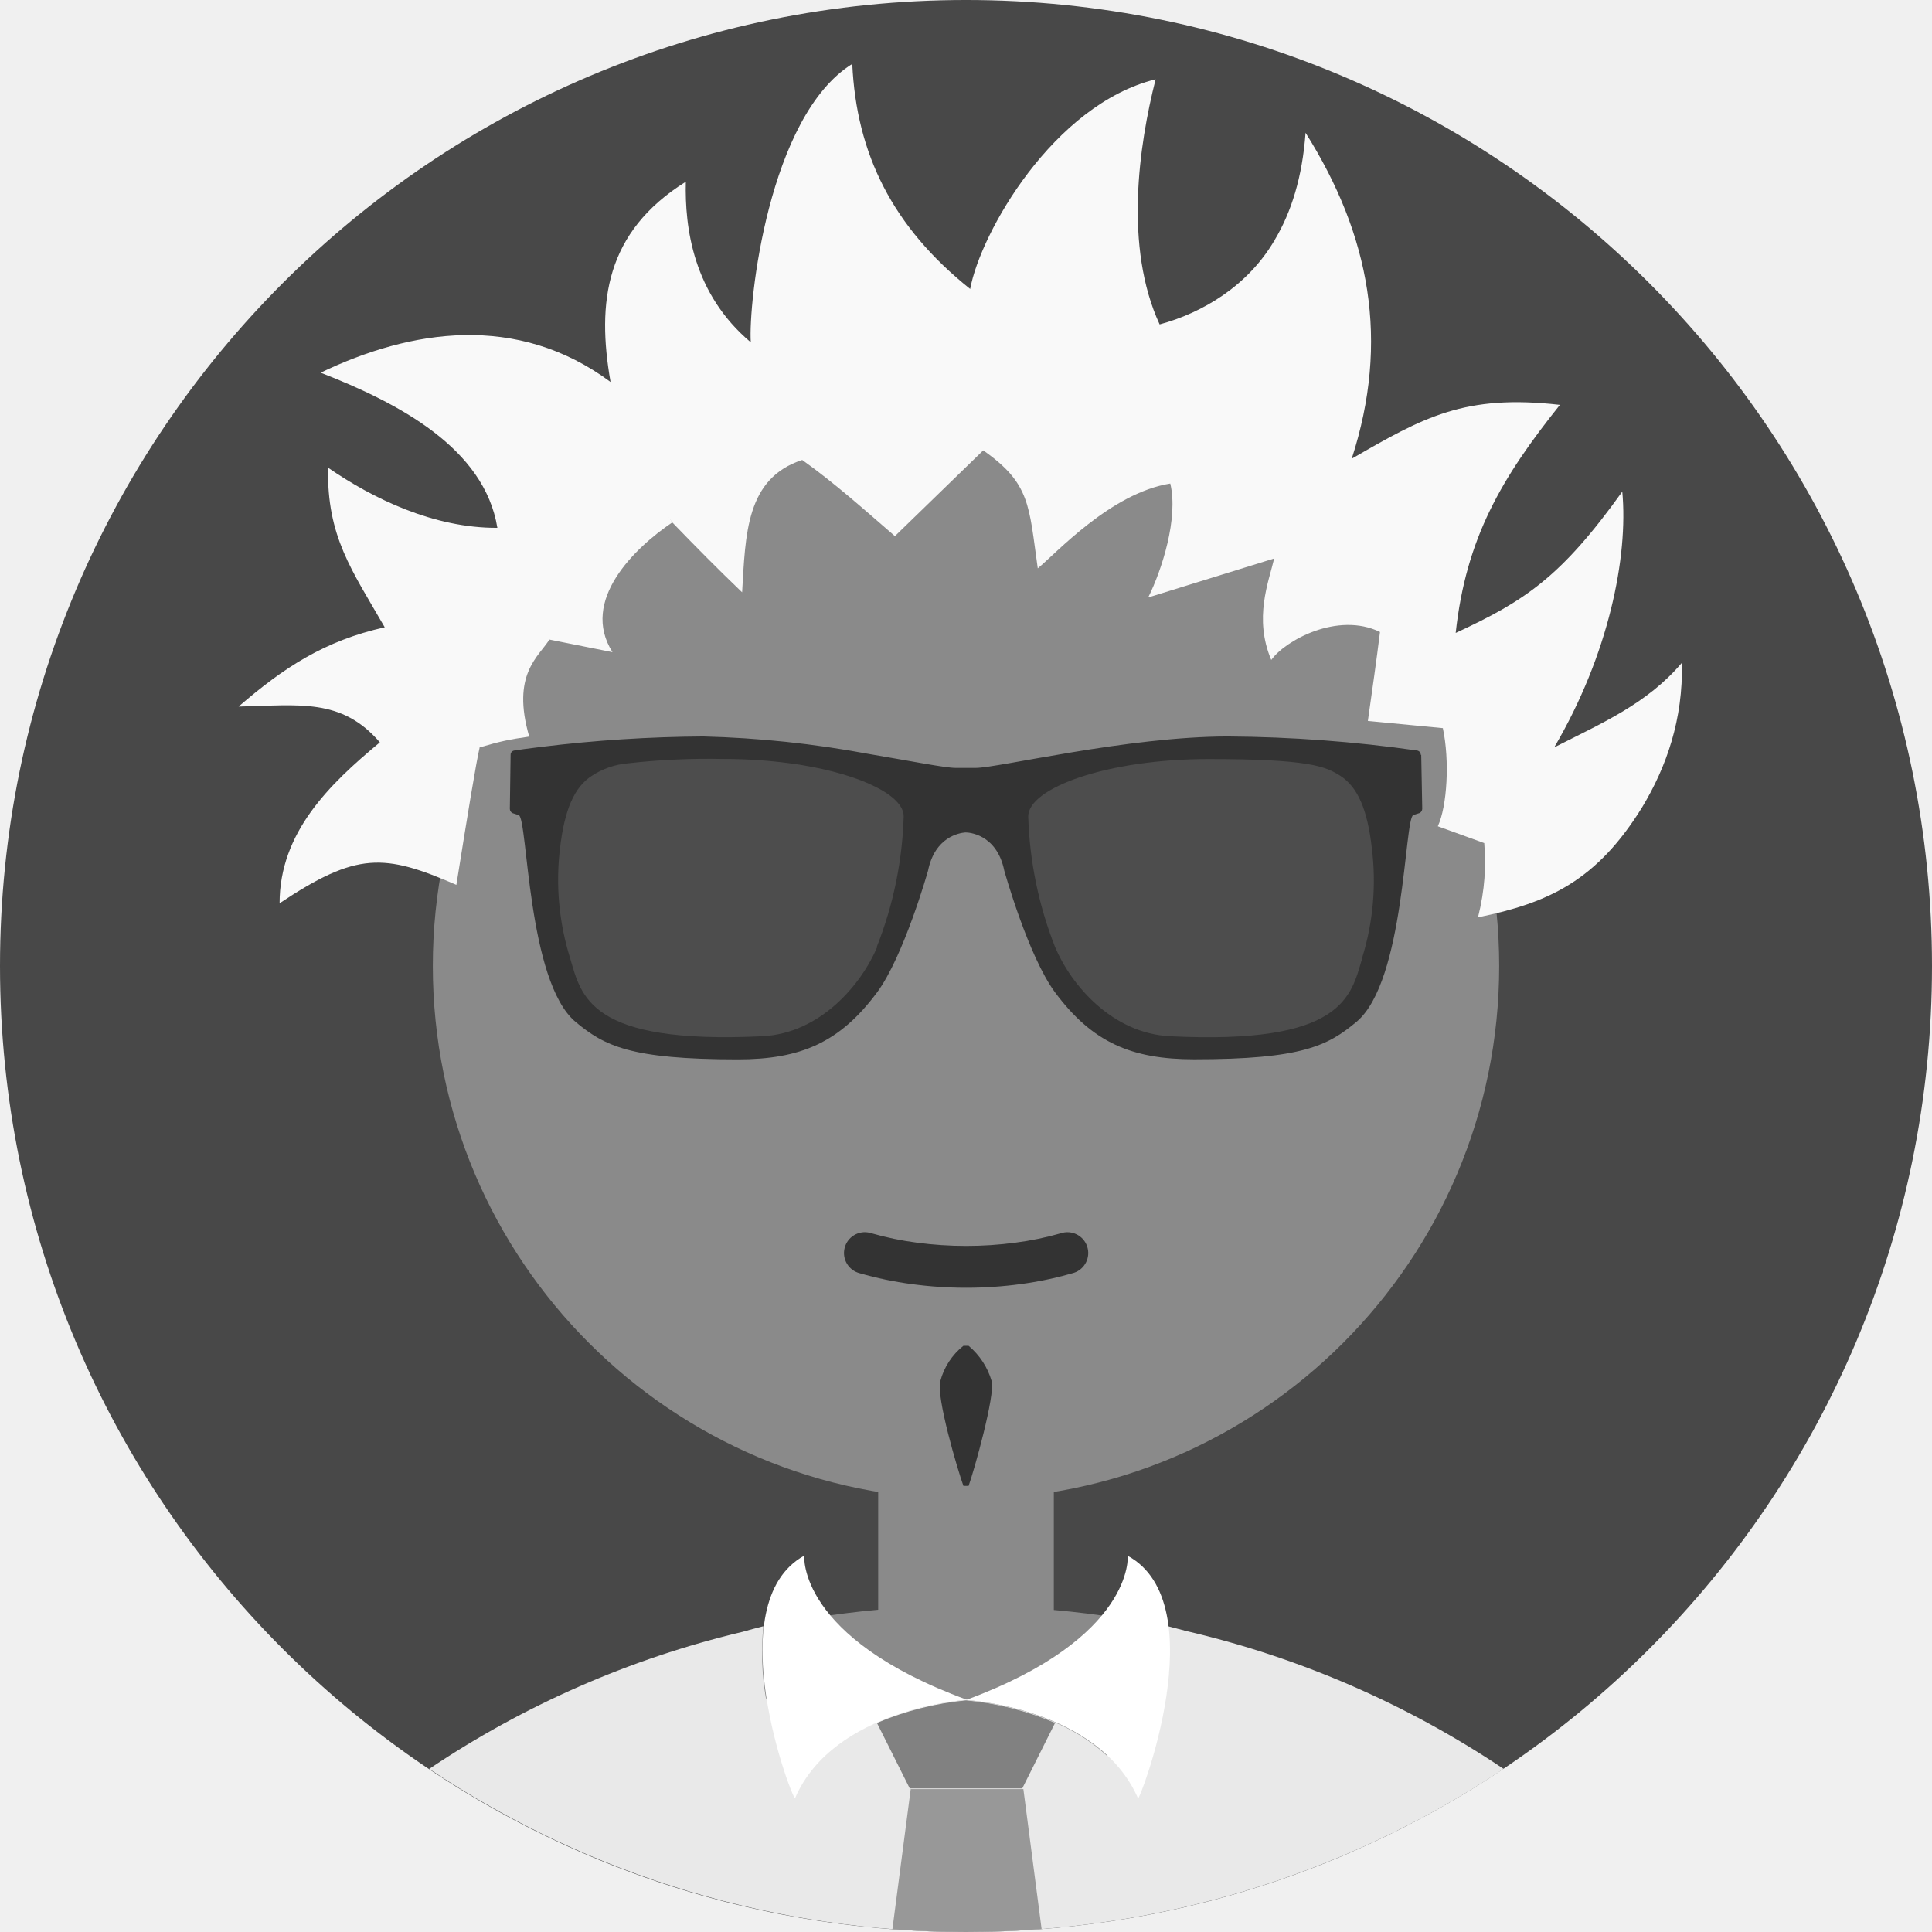
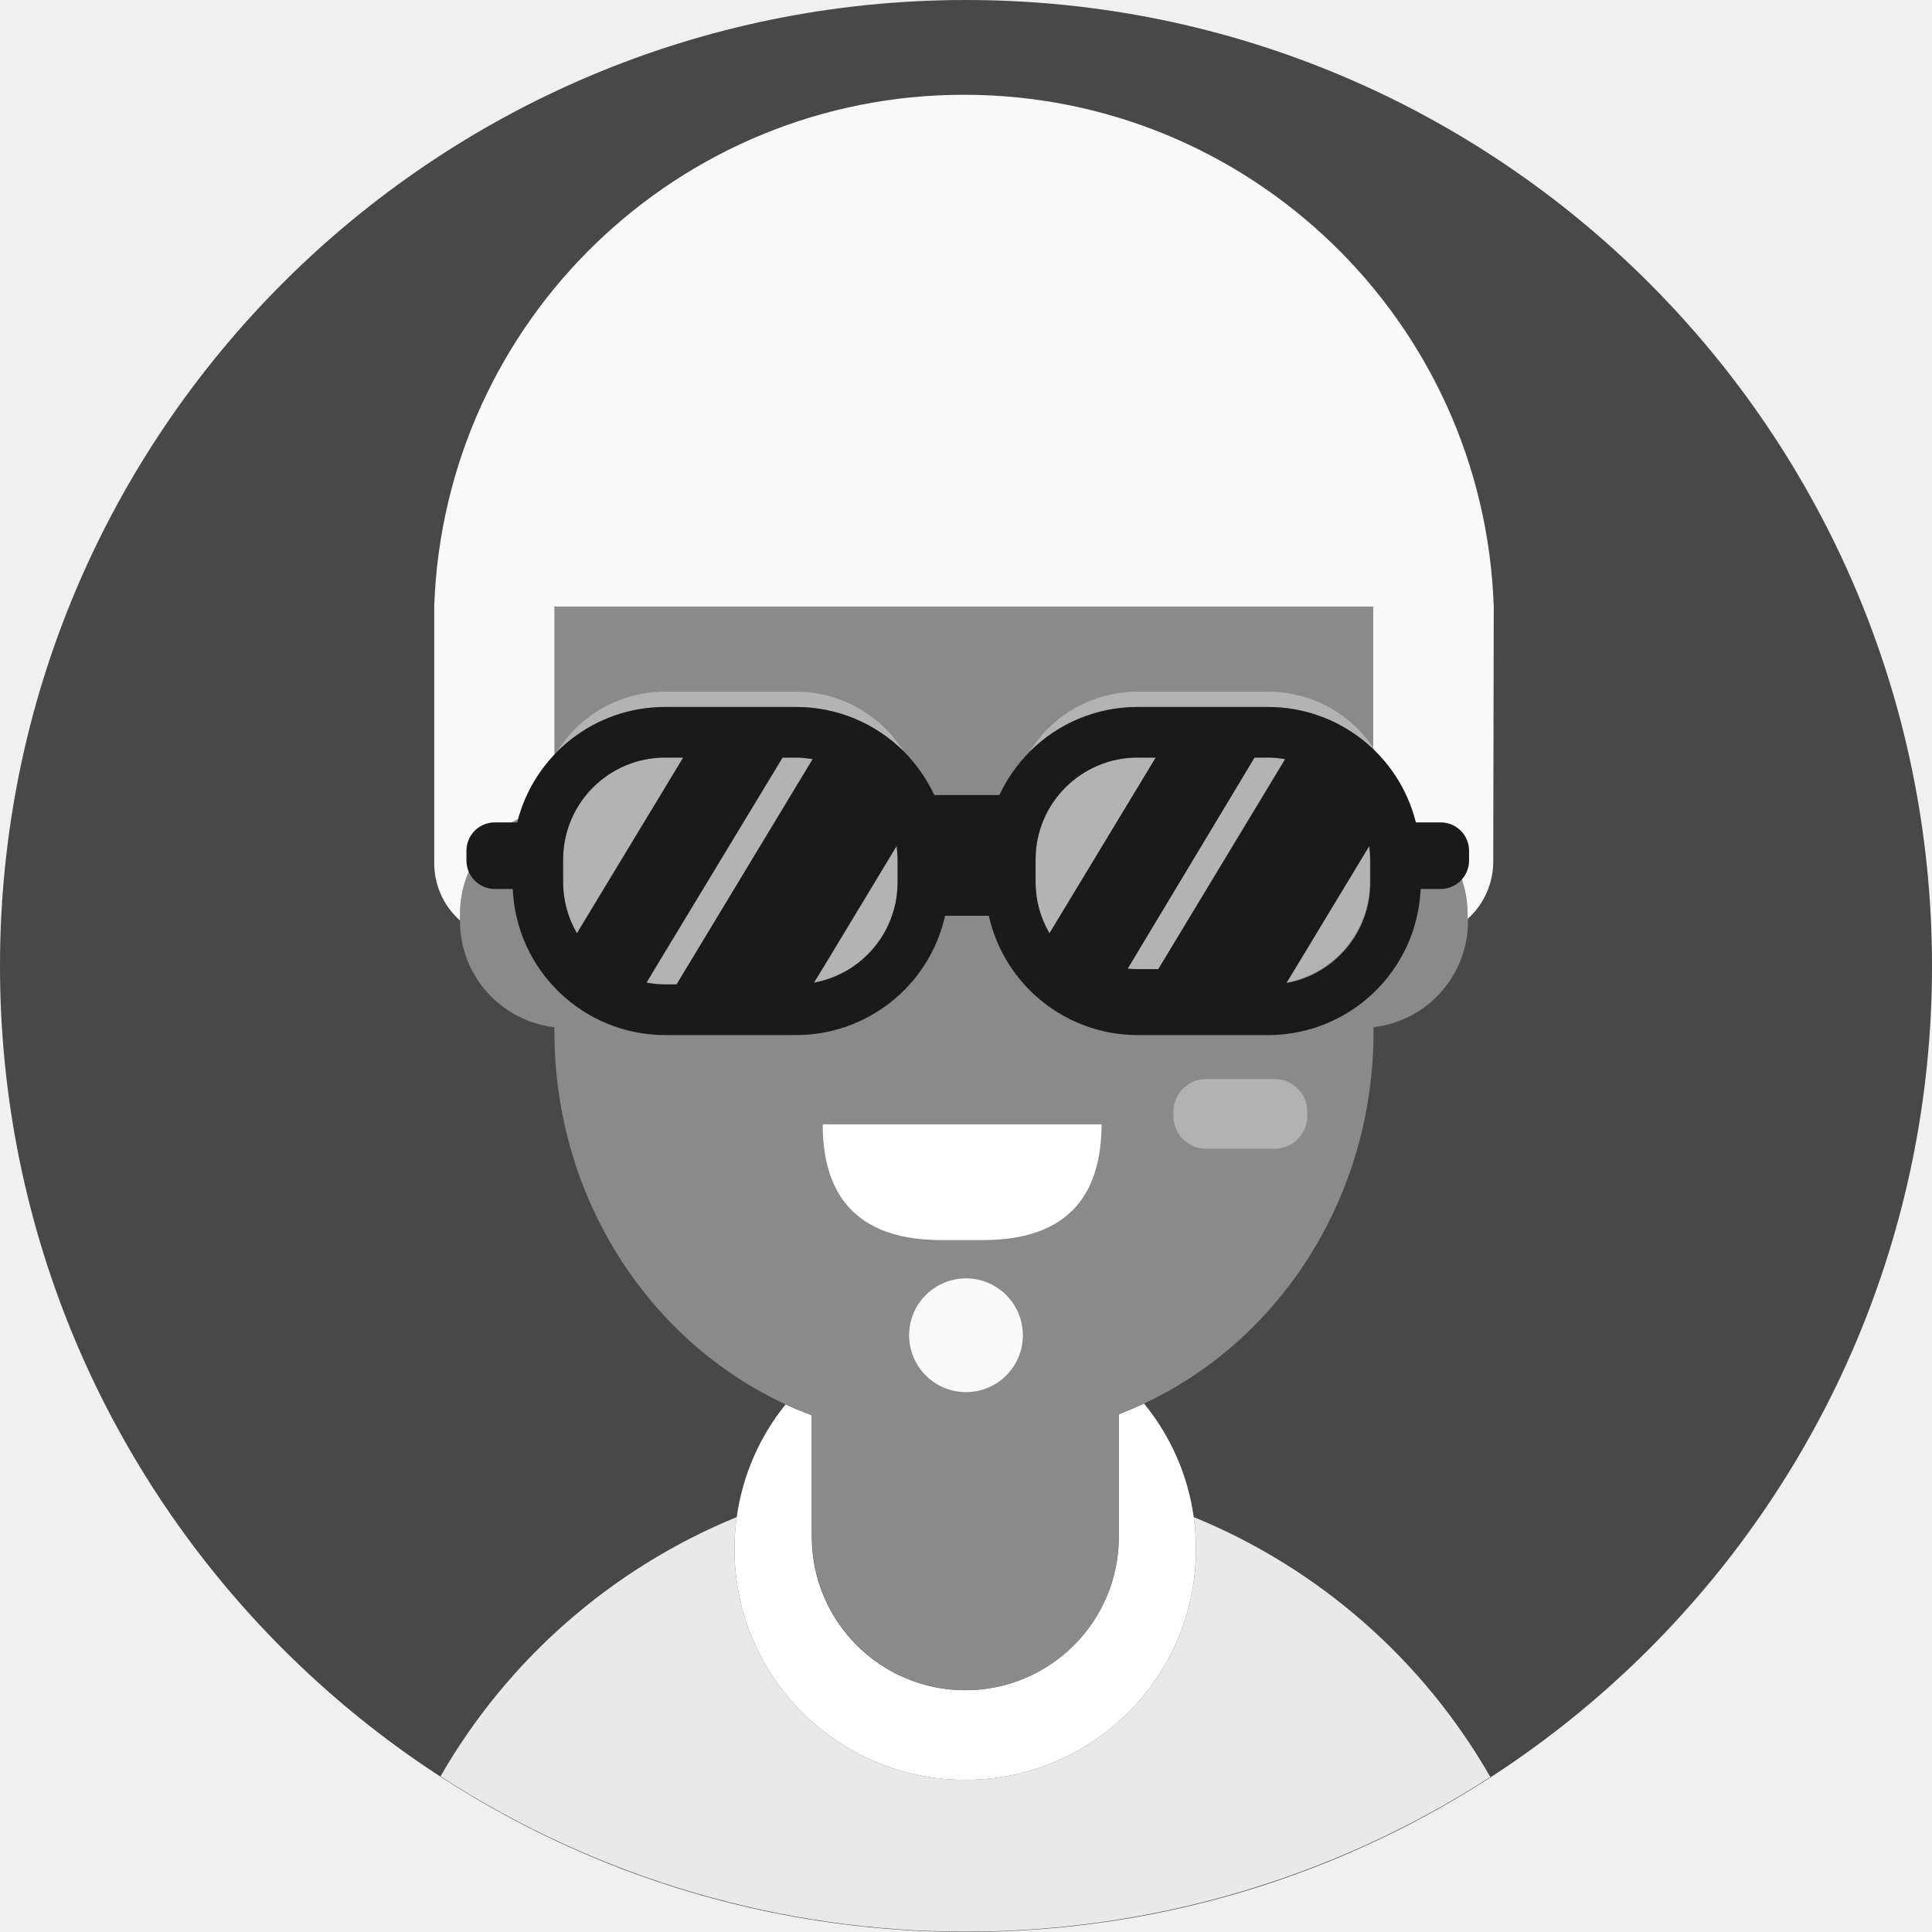
- <svg xmlns="http://www.w3.org/2000/svg" version="1.1" viewBox="0 0 231 231">
-   <style />
-   <path class="env" d="m115.5-1.9e-4a115.5 115.5 0 1 1-115.5 115.5 115.5 115.5 0 0 1 115.5-115.5z" style="fill-rule:evenodd;fill:#484848" />
-   <path d="m105 166.5h21v26a116.53 116.53 0 0 1 15.75 2.5l13.12 22.72a109.85 109.85 0 0 1-78.74 0l13.12-22.72a116.6 116.6 0 0 1 15.75-2.53v-26z" style="fill-rule:evenodd;fill:#8a8a8a" />
-   <path d="m115.5 51.75a63.75 63.75 0 1 1-63.75 63.75 63.75 63.75 0 0 1 63.75-63.75z" style="fill-rule:evenodd;fill:#8a8a8a" />
-   <path class="clothes" d="m116 203.13c-0.12 0-0.25 0.12-0.49 0.12s-0.25-0.12-0.49-0.12zm-27.29-8c0.87-0.25 1.72-0.47 2.56-0.69a32.37 32.37 0 0 0 0.3 8.57 21.5 21.5 0 0 0 7 6.88c6.41-6 16.8-6.64 16.8-6.64s10.5 0.58 17 6.69a21.61 21.61 0 0 0 6.93-6.66 32.34 32.34 0 0 0 0.35-8.84l2.13 0.56a114.79 114.79 0 0 1 38 16.5 115.53 115.53 0 0 1-128.46 0 114.64 114.64 0 0 1 37.38-16.37z" style="fill-rule:evenodd;fill:#e9e9e9" />
-   <path class="clothes" d="m126.15 206-3.92 7.83h-13.46l-3.92-7.83a36.59 36.59 0 0 1 10.65-2.7 35.66 35.66 0 0 1 10.65 2.7z" style="fill-rule:evenodd;fill:#818181" />
-   <path class="clothes" d="m124.54 230.65-2.18-16.74h-13.47l-2.19 16.76c2.9 0.22 5.84 0.33 8.8 0.33s6.06-0.12 9-0.35z" style="fill-rule:evenodd;fill:#989898" />
-   <path class="clothes" d="m134.84 186s0.86 9.8-19.34 17.26c0 0 15.79 0.86 20.57 11.76 0.12 0.49 9.3-23.26-1.23-29z" style="fill-rule:evenodd;fill:#fff" />
-   <path class="clothes" d="m96.16 186c-10.41 5.76-1.35 29.39-1.1 29 4.65-10.78 20.56-11.76 20.56-11.76-20.32-7.45-19.46-17.24-19.46-17.24z" style="fill-rule:evenodd;fill:#fff" />
-   <path class="mouth" d="m118.57 165.14a8.66 8.66 0 0 0-2.76-4.23h-0.62a8 8 0 0 0-2.76 4.22c-0.52 1.89 2.07 10.61 2.76 12.53h0.62c0.64-1.76 3.19-10.82 2.76-12.52z" style="fill:#333" />
-   <path class="mouth" d="m102.81 152.24a2.492 2.492 0 1 1 1.19-4.84l0.21 0.06a37.1 37.1 0 0 0 5.43 1.12 44.52 44.52 0 0 0 11.76 0 37.1 37.1 0 0 0 5.43-1.12 2.49 2.49 0 0 1 1.59 4.72l-0.21 0.06a43.08 43.08 0 0 1-6.15 1.29 48.55 48.55 0 0 1-13.08 0 42.79 42.79 0 0 1-6.17-1.29z" style="fill:#333" />
-   <path class="top" d="m156.1 15.879c-0.386 5.301-1.705 9.476-3.66 12.76-0.412 23.773-9.234 35.229-15.154 42.797l15.062-4.664c-0.663 2.813-2.463 7.156-0.348 12.137 1.633-2.314 7.939-5.807 13-3.348-0.434 3.553-0.953 7.094-1.451 10.639l8.965 0.859c0.835 3.879 0.517 9.345-0.6 11.736l5.551 2.01c0.208 2.765 0.1 5.491-0.746 8.875 8.454-1.722 14.213-4.39 19.641-13.188 2.864-4.752 4.902-10.483 4.731-17.242-4.161 4.916-9.648 7.248-15.26 10.109 6.507-11.065 8.865-22.768 8.137-30.58-7.346 10.251-11.649 13.06-19.918 16.9 1.239-11.4 5.525-18.582 12.461-27.27-11.392-1.302-16.301 1.475-24.891 6.439 4.547-14.036 2.221-26.679-5.519-38.971zm-117.76 28.682c9.338 3.637 19.581 9.023 21.129 18.549-7.618 0.041-14.897-3.507-20.242-7.189-0.16 8.231 2.845 12.252 6.773 19.08-7.213 1.613-12.084 4.832-17.471 9.48 7.295-0.157 12.299-1.05 16.891 4.279-6.051 5.016-11.99 10.79-11.99 19.24 9.257-6.169 12.495-5.949 21.137-2.201 1.291-8.1 2.398-14.872 2.787-16.435 2.472-0.732 3.525-0.948 5.922-1.294-2.156-7.428 1.1-9.518 2.414-11.6l7.543 1.506c-3.909-6.17 2.656-12.483 7.144-15.51-4.447-7.208-5.665-11.558-7.377-16.797-11.198-8.295-23.895-6.274-34.66-1.109z" style="fill:#f9f9f9" />
-   <path class="eyes" d="m86.851 100.39a4.94 4.94 0 1 0 4.93 5 5 5 0 0 0-4.93-5zm57.221 0a4.94 4.94 0 1 0 4.939 4.939 4.94 4.94 0 0 0-4.939-4.939z" style="fill-rule:evenodd;fill:#333" />
-   <path class="eyes" d="m86.207 89.365c-25.504 0-21.503 6.856-21.035 19.596 0.802 18.121 17.763 16.514 21.201 16.639 14.758-0.041 20.518-8.227 22.951-22.932 1.817-10.731-9.251-13.174-23.117-13.303zm58.598 0c-13.866 0.128-24.936 2.572-23.119 13.303 2.433 14.705 8.194 22.891 22.951 22.932 3.438-0.125 20.399 1.483 21.201-16.639 0-18.965-0.48-19.596-21.033-19.596z" style="fill:#4d4d4d" />
-   <path class="eyes" d="m169.87 90.255a0.51 0.51 0 0 0-0.44-0.52 167.64 167.64 0 0 0-22.6-1.68c-12 0-27.47 3.76-30.17 3.76h-2.4c-1.25 0-5.29-0.81-10.45-1.68a124.35 124.35 0 0 0-19.72-2.08 166.18 166.18 0 0 0-19.31 1.24c-1.56 0.18-2.69 0.35-3.29 0.44a0.51 0.51 0 0 0-0.44 0.52l-0.091 6.45a0.57 0.57 0 0 0 0.33 0.52l0.74 0.24c1.08 0.42 1 19.85 6.78 24.71 3.44 2.86 6.51 4.49 19.42 4.49 7.47 0 12.17-2 16.63-8 3.21-4.32 6.1-14.55 6.1-14.55 0.82-4.07 3.77-4.52 4.43-4.58h0.121c0.111 0 3.66 0.059 4.57 4.58 0 0 2.86 10.22 6.07 14.54 4.46 6 9.16 8 16.63 8 12.91 0 16-1.63 19.42-4.49 5.79-4.86 5.7-24.29 6.78-24.71l0.74-0.24a0.57 0.57 0 0 0 0.33-0.52l-0.121-6.45zm-65 23c-1.91 4.5-6.8 10.29-13.7 10.64-20.7 1-21.65-4.74-23-9.32a31.45 31.45 0 0 1-1.21-13.18c0.54-4.58 1.7-7.27 3.78-8.62a9.3 9.3 0 0 1 4.35-1.51 85.07 85.07 0 0 1 11.4-0.52 59.23 59.23 0 0 1 9.21 0.7c7.37 1.2 12.35 3.7 12.35 6.16a46.12 46.12 0 0 1-3.23 15.64zm58 1.32c-1.34 4.58-2.29 10.36-23 9.32-6.91-0.35-11.81-6.14-13.71-10.64a46.35 46.35 0 0 1-3.22-15.64c0-3.39 9.43-6.86 21.56-6.86 12.13 0 14 0.9 15.75 2 2.08 1.35 3.24 4 3.77 8.62a31.23 31.23 0 0 1-1.16 13.17z" style="fill-rule:evenodd;fill:#333" />
-   <path class="top" d="m101.9 7.641c-10.047 6.242-12.441 28.646-12.131 33.289-6.925-5.826-7.899-13.75-7.769-19.203-9.623 6.016-10.666 14.421-9 23.943 1.106 5.141 2.397 10.461 7.377 16.797 2e-3 -1e-3 4e-3 -3e-3 6e-3 -4e-3 2.774 2.874 5.464 5.594 8.348 8.357 0.412-6.971 0.454-13.622 7.186-15.824 3.953 2.817 7.412 5.939 11.084 9.104l10.559-10.25c5.645 3.961 5.453 6.565 6.521 14.104 2.153-1.755 8.719-9.004 15.844-10.139 0.987 4.126-0.994 10.308-2.639 13.621 0 0 14.32-11.846 15.195-27.971 0.34-6.26 0.224-11.146-0.041-14.826-3.212 5.565-8.712 8.78-13.789 10.15-4.271-9.249-2.478-21.435-0.48-29.309-12.21 3.019-20.932 18.337-22.172 25.07-9.268-7.397-13.605-16.146-14.098-26.91z" style="fill:#f9f9f9" />
+ <svg xmlns="http://www.w3.org/2000/svg" id="etapa_2_cc" data-name="etapa 2 cc" viewBox="0 0 231 231">
+   <defs>
+     <style>.cls-1{fill:#484848;fill-rule:evenodd;}.cls-2{fill:#e9e9e9;}.cls-3{fill:#fff;}.cls-4{fill:#8a8a8a;}.cls-5{fill:#b2b2b2;}.cls-6{fill:#f9f9f9;}.cls-7{fill:#b3b3b3;}.cls-8{fill:#1a1a1a;}</style>
+   </defs>
+   <path class="cls-1" d="M115.5,0A115.5,115.5,0,1,1,0,115.5,115.5,115.5,0,0,1,115.5,0Z" />
+   <path class="cls-2" d="M142.73,181.39a28.42,28.42,0,0,1,.27,3.83,27.59,27.59,0,0,1-55.18,0,26.87,26.87,0,0,1,.27-3.83,72.56,72.56,0,0,0-35.42,31,115.55,115.55,0,0,0,125.52.08A72.49,72.49,0,0,0,142.73,181.39Z" />
+   <path class="cls-3" d="M133.76,178.39v5.35a18.35,18.35,0,1,1-36.7,0V169.21c-1.06-.39-2.1-.82-3.13-1.29a27.4,27.4,0,0,0-5.84,13.47,26.87,26.87,0,0,0-.27,3.83,27.59,27.59,0,0,0,55.18,0,28.42,28.42,0,0,0-.27-3.83,27.36,27.36,0,0,0-5.95-13.58c-1,.46-2,.89-3,1.28Z" />
+   <path class="cls-4" d="M164.22,96.62V73.87q0-2.13-.18-4.23c-2-24.86-21.78-44.39-45.86-44.39H112.3c-24.07,0-43.83,19.51-45.86,44.39q-.18,2.1-.18,4.23V96.62A12.74,12.74,0,0,0,55,109.29v.85a12.77,12.77,0,0,0,11.29,12.68v.52c0,19.94,11.39,37.09,27.67,44.58,1,.47,2.07.9,3.13,1.29v14.53a18.35,18.35,0,1,0,36.7,0V169.09c1-.39,2-.82,3-1.28,16.16-7.55,27.44-24.61,27.44-44.47v-.52a12.77,12.77,0,0,0,11.29-12.68v-.85A12.73,12.73,0,0,0,164.22,96.62Z" />
+   <rect class="cls-5" x="140.29" y="129.01" width="16.02" height="8.34" rx="3.93" />
+   <path class="cls-3" d="M98.37,134.43c0,6.4,2.26,13.84,14.17,13.84h5c11.91,0,14.14-7.44,14.17-13.84Z" />
+   <circle class="cls-6" cx="115.5" cy="159.65" r="6.8" />
+   <path class="cls-6" d="M178.6,72.52A63.38,63.38,0,0,0,51.92,72.4h0v30.84A9.15,9.15,0,0,0,55,110.06v-.77A12.74,12.74,0,0,1,66.29,96.62V73.87c0-.45,0-.9,0-1.35h97.9c0,.45,0,.9,0,1.35V96.62a12.73,12.73,0,0,1,11.29,12.67v.58a9.27,9.27,0,0,0,3.06-6.63Z" />
+   <path class="cls-7" d="M95.16,84.53a18.2,18.2,0,0,1,12.91,5.36A15.2,15.2,0,0,0,95.16,82.7H79.51A15.18,15.18,0,0,0,66.6,89.89a18.18,18.18,0,0,1,12.91-5.36Z" />
+   <path class="cls-7" d="M79.51,90.58a12.2,12.2,0,0,0-12.18,12.18v2.76a12.16,12.16,0,0,0,1.65,6.1l12.7-21Z" />
+   <path class="cls-7" d="M93.57,90.58,78.34,115.81l-1,1.68a12.13,12.13,0,0,0,2.19.21h1.4L82,115.87l15.16-25.1a12.24,12.24,0,0,0-2-.19Z" />
+   <path class="cls-7" d="M105.12,104.62l-6.55,10.85-1.23,2a12.17,12.17,0,0,0,8.33-5.85,12.15,12.15,0,0,0,1.67-6.12v-2.76a12.35,12.35,0,0,0-.12-1.62Z" />
+   <path class="cls-7" d="M151.62,84.53a18.18,18.18,0,0,1,12.9,5.36,15.17,15.17,0,0,0-12.9-7.19H136a15.17,15.17,0,0,0-12.9,7.19A18.18,18.18,0,0,1,136,84.53Z" />
+   <path class="cls-7" d="M155,115.47l-1.22,2a12.22,12.22,0,0,0,10-12v-2.76a12.35,12.35,0,0,0-.12-1.62Z" />
+   <path class="cls-7" d="M136,90.58a12.2,12.2,0,0,0-12.18,12.18v2.76a12.07,12.07,0,0,0,1.66,6.1l12.7-21Z" />
+   <path class="cls-7" d="M150,90.58,134.8,115.81c.38,0,.77.06,1.16.06h2.51l15.16-25.1a12,12,0,0,0-2-.19Z" />
+   <path class="cls-8" d="M172.22,98.33h-2.93a18.22,18.22,0,0,0-17.67-13.8H136a18.18,18.18,0,0,0-12.9,5.36,18.5,18.5,0,0,0-3.61,5.17h-7.78a18.68,18.68,0,0,0-3.6-5.17,18.2,18.2,0,0,0-12.91-5.36H79.51a18.2,18.2,0,0,0-17.67,13.8H59.16a3.39,3.39,0,0,0-3.39,3.39v1.17a3.4,3.4,0,0,0,3.39,3.4h2.15a18.25,18.25,0,0,0,18.2,17.47H95.16A18.27,18.27,0,0,0,113,109.5h5.23A18.26,18.26,0,0,0,136,123.76h15.66a18.26,18.26,0,0,0,18.2-17.47h2.4a3.4,3.4,0,0,0,3.39-3.4v-1.17A3.39,3.39,0,0,0,172.22,98.33ZM67.33,102.76A12.2,12.2,0,0,1,79.51,90.58h2.17l-12.7,21a12.16,12.16,0,0,1-1.65-6.1ZM82,115.87l-1.11,1.83h-1.4a12.13,12.13,0,0,1-2.19-.21l1-1.68L93.57,90.58h1.59a12.24,12.24,0,0,1,2,.19Zm15.32,1.62,1.23-2,6.55-10.85,2.1-3.48a12.35,12.35,0,0,1,.12,1.62v2.76a12.15,12.15,0,0,1-1.67,6.12A12.17,12.17,0,0,1,97.34,117.49ZM136,90.58h2.18l-12.7,21a12.07,12.07,0,0,1-1.66-6.1v-2.76A12.2,12.2,0,0,1,136,90.58Zm15.66,0a12,12,0,0,1,2,.19l-15.16,25.1H136c-.39,0-.78,0-1.16-.06L150,90.58Zm2.18,26.91,1.22-2,8.66-14.33a12.35,12.35,0,0,1,.12,1.62v2.76a12.22,12.22,0,0,1-10,12Z" />
</svg>
